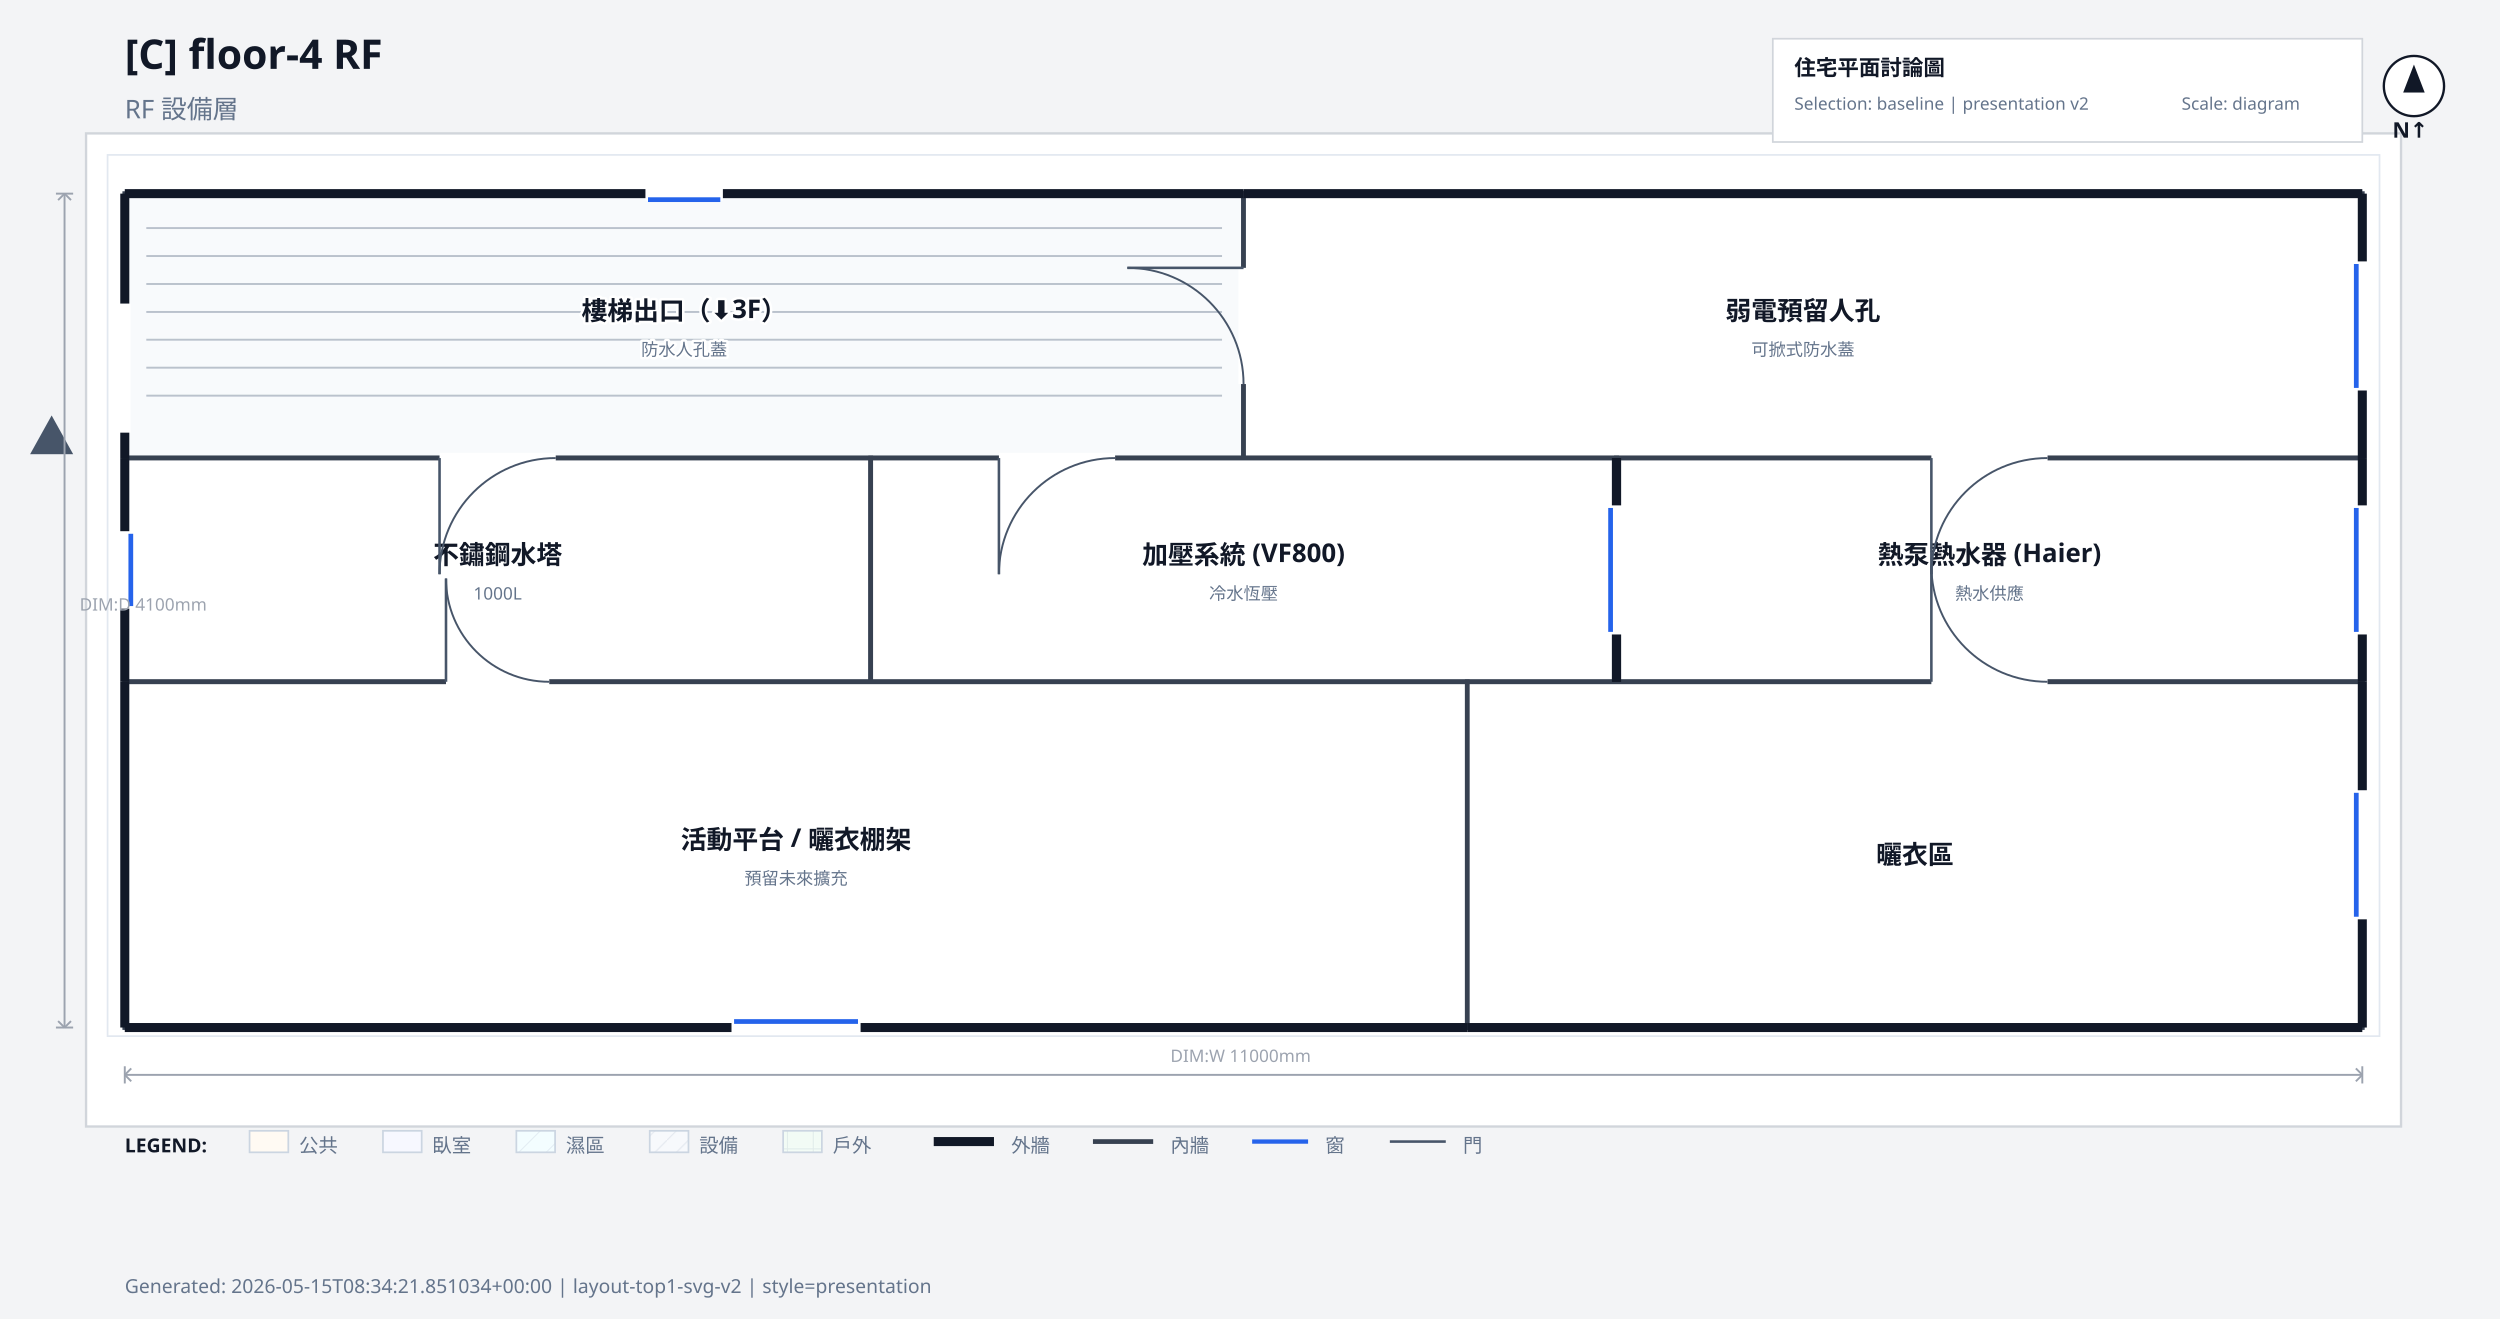
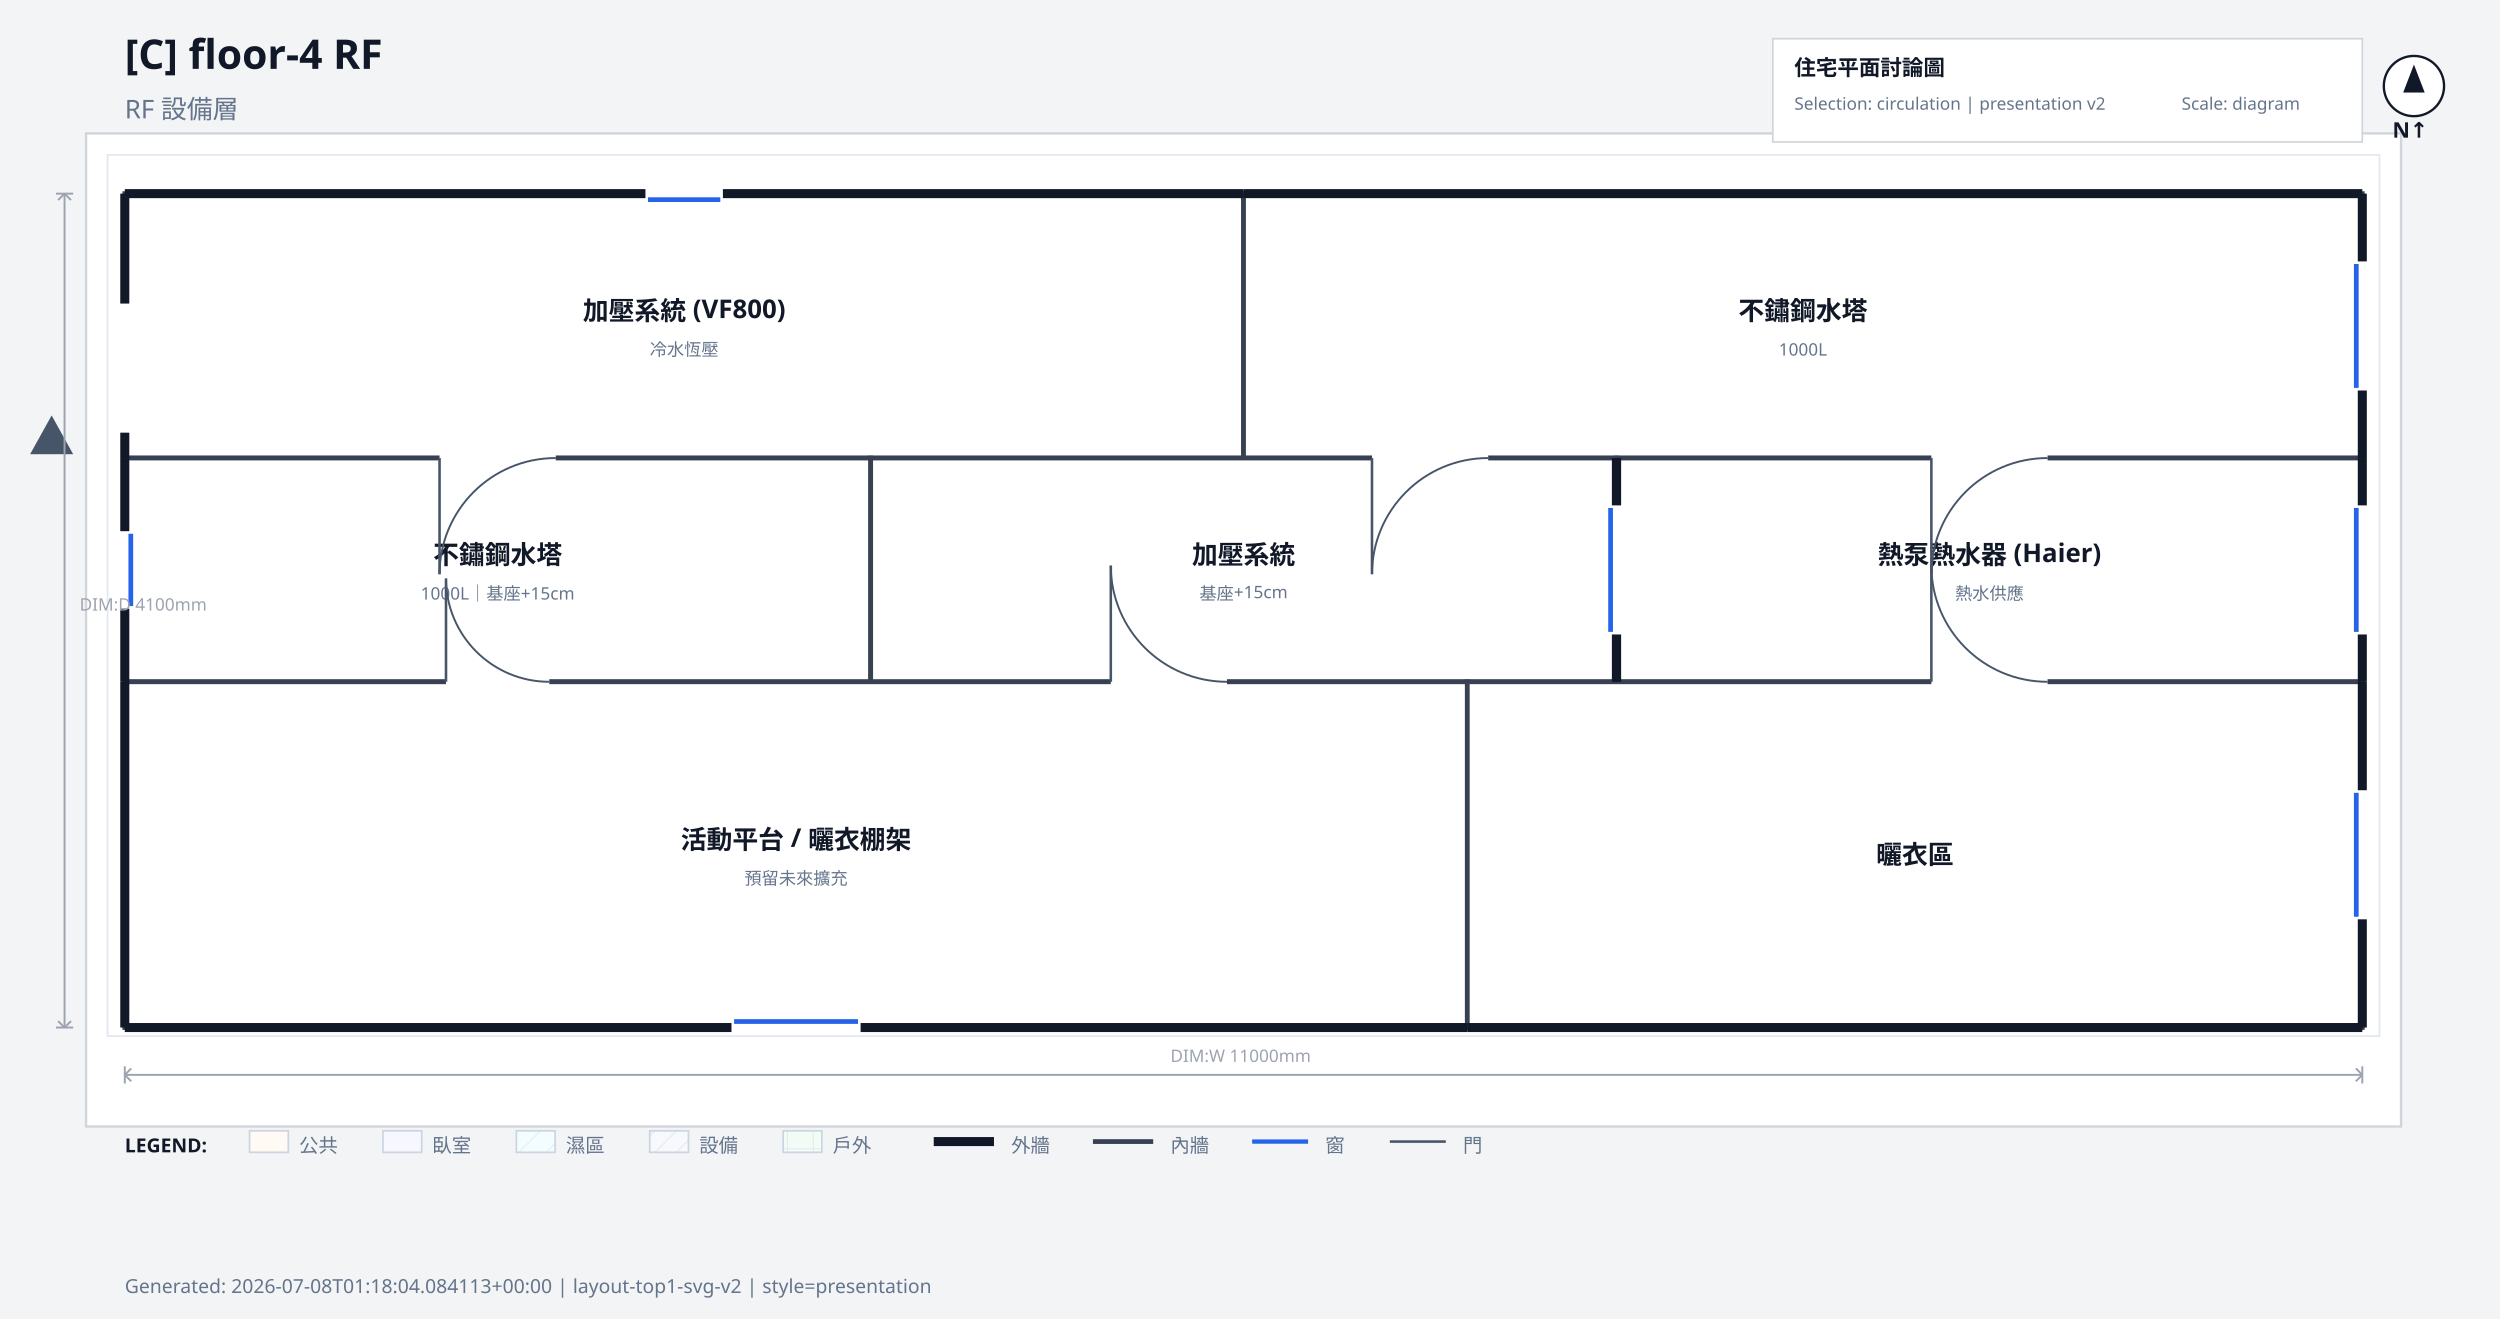
<svg xmlns="http://www.w3.org/2000/svg" width="1162" height="613" viewBox="0 0 1162 613" role="img" aria-label="C floor-4">
  <defs>
    <pattern id="p2-bath-hatch" patternUnits="userSpaceOnUse" width="9" height="9" patternTransform="rotate(45)">
      <rect width="9" height="9" fill="#f3fdff" />
      <line x1="0" y1="0" x2="0" y2="9" stroke="#94a3b8" stroke-width="0.55" opacity="0.28" />
    </pattern>
    <pattern id="p2-service-hatch" patternUnits="userSpaceOnUse" width="10" height="10">
      <rect width="10" height="10" fill="#f7f9fc" />
      <path d="M 0 10 L 10 0" stroke="#94a3b8" stroke-width="0.5" opacity="0.20" />
    </pattern>
    <pattern id="p2-outdoor-hatch" patternUnits="userSpaceOnUse" width="12" height="12">
      <rect width="12" height="12" fill="#f2fbf5" />
      <path d="M 0 6 H 12 M 6 0 V 12" stroke="#94a3b8" stroke-width="0.45" opacity="0.18" />
    </pattern>
  </defs>
  <rect x="0" y="0" width="1162" height="613" fill="#f3f4f6" />
  <rect x="40.0" y="62.0" width="1076.0" height="461.6" fill="#ffffff" stroke="#d1d5db" stroke-width="1.1" />
  <rect x="50.0" y="72.0" width="1056.0" height="409.6" fill="none" stroke="#e2e8f0" stroke-width="0.8" />
  <text x="58.0" y="32.0" fill="#111827" font-size="19" font-family="Segoe UI, Microsoft JhengHei, sans-serif" font-weight="700">[C] floor-4 RF</text>
  <text x="58.0" y="55.0" fill="#64748b" font-size="12" font-family="Segoe UI, Microsoft JhengHei, sans-serif" font-weight="500">RF 設備層</text>
  <rect x="824.0" y="18.0" width="274.0" height="48" fill="#ffffff" stroke="#d1d5db" stroke-width="0.8" />
  <text x="834.0" y="35.0" fill="#111827" font-size="10" font-family="Segoe UI, Microsoft JhengHei, sans-serif" font-weight="700">住宅平面討論圖</text>
-   <text x="834.0" y="51.0" fill="#64748b" font-size="8" font-family="Segoe UI, Microsoft JhengHei, sans-serif" font-weight="500">Selection: baseline | presentation v2</text>
+   <text x="834.0" y="51.0" fill="#64748b" font-size="8" font-family="Segoe UI, Microsoft JhengHei, sans-serif" font-weight="500">Selection: circulation | presentation v2</text>
  <text x="1014.0" y="51.0" fill="#64748b" font-size="8" font-family="Segoe UI, Microsoft JhengHei, sans-serif" font-weight="500">Scale: diagram</text>
-   <rect x="58.0" y="90.0" width="520.0" height="122.9" fill="#f8fafc" stroke="#374151" stroke-width="2.2" />
+   <rect x="58.0" y="90.0" width="520.0" height="122.9" fill="#ffffff" stroke="#374151" stroke-width="2.2" />
  <g opacity="0.42">
-     <line x1="68.0" y1="106.0" x2="568.0" y2="106.0" stroke="#64748b" stroke-width="0.9" />
-     <line x1="68.0" y1="119.0" x2="568.0" y2="119.0" stroke="#64748b" stroke-width="0.9" />
-     <line x1="68.0" y1="132.0" x2="568.0" y2="132.0" stroke="#64748b" stroke-width="0.9" />
-     <line x1="68.0" y1="145.0" x2="568.0" y2="145.0" stroke="#64748b" stroke-width="0.9" />
-     <line x1="68.0" y1="157.9" x2="568.0" y2="157.9" stroke="#64748b" stroke-width="0.9" />
-     <line x1="68.0" y1="170.9" x2="568.0" y2="170.9" stroke="#64748b" stroke-width="0.9" />
-     <line x1="68.0" y1="183.9" x2="568.0" y2="183.9" stroke="#64748b" stroke-width="0.9" />
-   </g>
-   <text x="318.0" y="144.5" fill="#111827" font-size="12" font-family="Segoe UI, Microsoft JhengHei, sans-serif" font-weight="700" text-anchor="middle" dominant-baseline="middle" paint-order="stroke" stroke="#ffffff" stroke-width="2.4" stroke-linejoin="round">樓梯出口（⬇️3F）</text>
-   <text x="318.0" y="162.5" fill="#64748b" font-size="8" font-family="Segoe UI, Microsoft JhengHei, sans-serif" font-weight="500" text-anchor="middle" dominant-baseline="middle" paint-order="stroke" stroke="#ffffff" stroke-width="2.4" stroke-linejoin="round">防水人孔蓋</text>
+ </g>
+   <text x="318.0" y="144.5" fill="#111827" font-size="12" font-family="Segoe UI, Microsoft JhengHei, sans-serif" font-weight="700" text-anchor="middle" dominant-baseline="middle" paint-order="stroke" stroke="#ffffff" stroke-width="2.4" stroke-linejoin="round">加壓系統 (VF800)</text>
+   <text x="318.0" y="162.5" fill="#64748b" font-size="8" font-family="Segoe UI, Microsoft JhengHei, sans-serif" font-weight="500" text-anchor="middle" dominant-baseline="middle" paint-order="stroke" stroke="#ffffff" stroke-width="2.4" stroke-linejoin="round">冷水恆壓</text>
  <rect x="578.0" y="90.0" width="520.0" height="122.9" fill="#ffffff" stroke="#374151" stroke-width="2.2" />
  <g opacity="0.42">
</g>
-   <text x="838.0" y="144.5" fill="#111827" font-size="12" font-family="Segoe UI, Microsoft JhengHei, sans-serif" font-weight="700" text-anchor="middle" dominant-baseline="middle" paint-order="stroke" stroke="#ffffff" stroke-width="2.4" stroke-linejoin="round">弱電預留人孔</text>
-   <text x="838.0" y="162.5" fill="#64748b" font-size="8" font-family="Segoe UI, Microsoft JhengHei, sans-serif" font-weight="500" text-anchor="middle" dominant-baseline="middle" paint-order="stroke" stroke="#ffffff" stroke-width="2.4" stroke-linejoin="round">可掀式防水蓋</text>
+   <text x="838.0" y="144.5" fill="#111827" font-size="12" font-family="Segoe UI, Microsoft JhengHei, sans-serif" font-weight="700" text-anchor="middle" dominant-baseline="middle" paint-order="stroke" stroke="#ffffff" stroke-width="2.4" stroke-linejoin="round">不鏽鋼水塔</text>
+   <text x="838.0" y="162.5" fill="#64748b" font-size="8" font-family="Segoe UI, Microsoft JhengHei, sans-serif" font-weight="500" text-anchor="middle" dominant-baseline="middle" paint-order="stroke" stroke="#ffffff" stroke-width="2.4" stroke-linejoin="round">1000L</text>
  <rect x="58.0" y="212.9" width="346.7" height="104.0" fill="#ffffff" stroke="#374151" stroke-width="2.2" />
  <g opacity="0.42">
</g>
  <text x="231.3" y="257.9" fill="#111827" font-size="12" font-family="Segoe UI, Microsoft JhengHei, sans-serif" font-weight="700" text-anchor="middle" dominant-baseline="middle" paint-order="stroke" stroke="#ffffff" stroke-width="2.4" stroke-linejoin="round">不鏽鋼水塔</text>
-   <text x="231.3" y="275.9" fill="#64748b" font-size="8" font-family="Segoe UI, Microsoft JhengHei, sans-serif" font-weight="500" text-anchor="middle" dominant-baseline="middle" paint-order="stroke" stroke="#ffffff" stroke-width="2.4" stroke-linejoin="round">1000L</text>
+   <text x="231.3" y="275.9" fill="#64748b" font-size="8" font-family="Segoe UI, Microsoft JhengHei, sans-serif" font-weight="500" text-anchor="middle" dominant-baseline="middle" paint-order="stroke" stroke="#ffffff" stroke-width="2.4" stroke-linejoin="round">1000L｜基座+15cm</text>
  <rect x="404.7" y="212.9" width="346.7" height="104.0" fill="#ffffff" stroke="#374151" stroke-width="2.2" />
  <g opacity="0.42">
</g>
-   <text x="578.0" y="257.9" fill="#111827" font-size="12" font-family="Segoe UI, Microsoft JhengHei, sans-serif" font-weight="700" text-anchor="middle" dominant-baseline="middle" paint-order="stroke" stroke="#ffffff" stroke-width="2.4" stroke-linejoin="round">加壓系統 (VF800)</text>
-   <text x="578.0" y="275.9" fill="#64748b" font-size="8" font-family="Segoe UI, Microsoft JhengHei, sans-serif" font-weight="500" text-anchor="middle" dominant-baseline="middle" paint-order="stroke" stroke="#ffffff" stroke-width="2.4" stroke-linejoin="round">冷水恆壓</text>
+   <text x="578.0" y="257.9" fill="#111827" font-size="12" font-family="Segoe UI, Microsoft JhengHei, sans-serif" font-weight="700" text-anchor="middle" dominant-baseline="middle" paint-order="stroke" stroke="#ffffff" stroke-width="2.4" stroke-linejoin="round">加壓系統</text>
+   <text x="578.0" y="275.9" fill="#64748b" font-size="8" font-family="Segoe UI, Microsoft JhengHei, sans-serif" font-weight="500" text-anchor="middle" dominant-baseline="middle" paint-order="stroke" stroke="#ffffff" stroke-width="2.4" stroke-linejoin="round">基座+15cm</text>
  <rect x="751.3" y="212.9" width="346.7" height="104.0" fill="#ffffff" stroke="#374151" stroke-width="2.2" />
  <g opacity="0.42">
</g>
  <text x="924.7" y="257.9" fill="#111827" font-size="12" font-family="Segoe UI, Microsoft JhengHei, sans-serif" font-weight="700" text-anchor="middle" dominant-baseline="middle" paint-order="stroke" stroke="#ffffff" stroke-width="2.4" stroke-linejoin="round">熱泵熱水器 (Haier)</text>
  <text x="924.7" y="275.9" fill="#64748b" font-size="8" font-family="Segoe UI, Microsoft JhengHei, sans-serif" font-weight="500" text-anchor="middle" dominant-baseline="middle" paint-order="stroke" stroke="#ffffff" stroke-width="2.4" stroke-linejoin="round">熱水供應</text>
  <rect x="58.0" y="316.9" width="624.0" height="160.7" fill="#ffffff" stroke="#374151" stroke-width="2.2" />
  <g opacity="0.42">
</g>
  <text x="370.0" y="390.3" fill="#111827" font-size="12" font-family="Segoe UI, Microsoft JhengHei, sans-serif" font-weight="700" text-anchor="middle" dominant-baseline="middle" paint-order="stroke" stroke="#ffffff" stroke-width="2.4" stroke-linejoin="round">活動平台 / 曬衣棚架</text>
  <text x="370.0" y="408.3" fill="#64748b" font-size="8" font-family="Segoe UI, Microsoft JhengHei, sans-serif" font-weight="500" text-anchor="middle" dominant-baseline="middle" paint-order="stroke" stroke="#ffffff" stroke-width="2.4" stroke-linejoin="round">預留未來擴充</text>
  <rect x="682.0" y="316.9" width="416.0" height="160.7" fill="#ffffff" stroke="#374151" stroke-width="2.2" />
  <g opacity="0.42">
</g>
  <text x="890.0" y="397.3" fill="#111827" font-size="12" font-family="Segoe UI, Microsoft JhengHei, sans-serif" font-weight="700" text-anchor="middle" dominant-baseline="middle" paint-order="stroke" stroke="#ffffff" stroke-width="2.4" stroke-linejoin="round">曬衣區</text>
  <line x1="58.0" y1="90.0" x2="578.0" y2="90.0" stroke="#111827" stroke-width="4.2" />
  <line x1="58.0" y1="90.0" x2="58.0" y2="212.9" stroke="#111827" stroke-width="4.2" />
  <line x1="578.0" y1="90.0" x2="1098.0" y2="90.0" stroke="#111827" stroke-width="4.2" />
  <line x1="1098.0" y1="90.0" x2="1098.0" y2="212.9" stroke="#111827" stroke-width="4.2" />
  <line x1="58.0" y1="212.9" x2="58.0" y2="316.9" stroke="#111827" stroke-width="4.2" />
  <line x1="751.4" y1="212.9" x2="751.4" y2="316.9" stroke="#111827" stroke-width="4.2" />
  <line x1="1098.0" y1="212.9" x2="1098.0" y2="316.9" stroke="#111827" stroke-width="4.2" />
  <line x1="751.3" y1="212.9" x2="751.3" y2="316.9" stroke="#111827" stroke-width="4.2" />
  <line x1="58.0" y1="477.6" x2="682.0" y2="477.6" stroke="#111827" stroke-width="4.2" />
  <line x1="58.0" y1="316.9" x2="58.0" y2="477.6" stroke="#111827" stroke-width="4.2" />
  <line x1="1098.0" y1="316.9" x2="1098.0" y2="477.6" stroke="#111827" stroke-width="4.2" />
  <line x1="682.0" y1="477.6" x2="1098.0" y2="477.6" stroke="#111827" stroke-width="4.2" />
  <line x1="300.0" y1="90.0" x2="336.0" y2="90.0" stroke="#ffffff" stroke-width="6.6" />
  <line x1="301.2" y1="92.8" x2="334.8" y2="92.8" stroke="#2563eb" stroke-width="2.2" />
  <line x1="1098.0" y1="121.5" x2="1098.0" y2="181.5" stroke="#ffffff" stroke-width="6.6" />
  <line x1="1095.2" y1="122.7" x2="1095.2" y2="180.3" stroke="#2563eb" stroke-width="2.2" />
  <line x1="58.0" y1="246.9" x2="58.0" y2="282.9" stroke="#ffffff" stroke-width="6.6" />
  <line x1="60.8" y1="248.1" x2="60.8" y2="281.7" stroke="#2563eb" stroke-width="2.2" />
  <line x1="751.4" y1="234.9" x2="751.4" y2="294.9" stroke="#ffffff" stroke-width="6.6" />
  <line x1="748.6" y1="236.1" x2="748.6" y2="293.7" stroke="#2563eb" stroke-width="2.2" />
  <line x1="1098.0" y1="234.9" x2="1098.0" y2="294.9" stroke="#ffffff" stroke-width="6.6" />
  <line x1="1095.2" y1="236.1" x2="1095.2" y2="293.7" stroke="#2563eb" stroke-width="2.2" />
  <line x1="340.0" y1="477.6" x2="400.0" y2="477.6" stroke="#ffffff" stroke-width="6.6" />
  <line x1="341.2" y1="474.8" x2="398.8" y2="474.8" stroke="#2563eb" stroke-width="2.2" />
  <line x1="1098.0" y1="367.3" x2="1098.0" y2="427.3" stroke="#ffffff" stroke-width="6.6" />
  <line x1="1095.2" y1="368.5" x2="1095.2" y2="426.1" stroke="#2563eb" stroke-width="2.2" />
  <line x1="204.3" y1="212.9" x2="258.3" y2="212.9" stroke="#ffffff" stroke-width="4.8" />
  <line x1="204.3" y1="212.9" x2="204.3" y2="266.9" stroke="#475569" stroke-width="1.2" />
  <path d="M 258.3 212.9 A 54.0 54.0 0 0 0 204.3 266.9" fill="none" stroke="#475569" stroke-width="0.9" />
-   <line x1="464.3" y1="212.9" x2="518.3" y2="212.9" stroke="#ffffff" stroke-width="4.8" />
-   <line x1="464.3" y1="212.9" x2="464.3" y2="266.9" stroke="#475569" stroke-width="1.2" />
-   <path d="M 518.3 212.9 A 54.0 54.0 0 0 0 464.3 266.9" fill="none" stroke="#475569" stroke-width="0.9" />
-   <line x1="578.0" y1="124.5" x2="578.0" y2="178.5" stroke="#ffffff" stroke-width="4.8" />
-   <line x1="578.0" y1="124.5" x2="524.0" y2="124.5" stroke="#475569" stroke-width="1.2" />
-   <path d="M 578.0 178.5 A 54.0 54.0 0 0 0 524.0 124.5" fill="none" stroke="#475569" stroke-width="0.9" />
+   <line x1="207.3" y1="316.9" x2="255.3" y2="316.9" stroke="#ffffff" stroke-width="4.8" />
+   <line x1="207.3" y1="316.9" x2="207.3" y2="268.9" stroke="#475569" stroke-width="1.2" />
+   <path d="M 255.3 316.9 A 48.0 48.0 0 0 1 207.3 268.9" fill="none" stroke="#475569" stroke-width="0.9" />
+   <line x1="516.3" y1="316.9" x2="570.3" y2="316.9" stroke="#ffffff" stroke-width="4.8" />
+   <line x1="516.3" y1="316.9" x2="516.3" y2="262.9" stroke="#475569" stroke-width="1.2" />
+   <path d="M 570.3 316.9 A 54.0 54.0 0 0 1 516.3 262.9" fill="none" stroke="#475569" stroke-width="0.9" />
+   <line x1="637.7" y1="212.9" x2="691.7" y2="212.9" stroke="#ffffff" stroke-width="4.8" />
+   <line x1="637.7" y1="212.9" x2="637.7" y2="266.9" stroke="#475569" stroke-width="1.2" />
+   <path d="M 691.7 212.9 A 54.0 54.0 0 0 0 637.7 266.9" fill="none" stroke="#475569" stroke-width="0.9" />
  <line x1="897.7" y1="212.9" x2="951.7" y2="212.9" stroke="#ffffff" stroke-width="4.8" />
  <line x1="897.7" y1="212.9" x2="897.7" y2="266.9" stroke="#475569" stroke-width="1.2" />
  <path d="M 951.7 212.9 A 54.0 54.0 0 0 0 897.7 266.9" fill="none" stroke="#475569" stroke-width="0.9" />
-   <line x1="207.3" y1="316.9" x2="255.3" y2="316.9" stroke="#ffffff" stroke-width="4.8" />
-   <line x1="207.3" y1="316.9" x2="207.3" y2="268.9" stroke="#475569" stroke-width="1.2" />
-   <path d="M 255.3 316.9 A 48.0 48.0 0 0 1 207.3 268.9" fill="none" stroke="#475569" stroke-width="0.9" />
  <line x1="897.7" y1="316.9" x2="951.7" y2="316.9" stroke="#ffffff" stroke-width="4.8" />
  <line x1="897.7" y1="316.9" x2="897.7" y2="262.9" stroke="#475569" stroke-width="1.2" />
  <path d="M 951.7 316.9 A 54.0 54.0 0 0 1 897.7 262.9" fill="none" stroke="#475569" stroke-width="0.9" />
  <line x1="58.0" y1="141.1" x2="58.0" y2="201.1" stroke="#ffffff" stroke-width="5.4" />
  <polygon points="14.0,211.1 34.0,211.1 24.0,193.1" fill="#475569" />
  <line x1="58.0" y1="499.6" x2="1098.0" y2="499.6" stroke="#9ca3af" stroke-width="0.9" />
  <line x1="58.0" y1="495.6" x2="58.0" y2="503.6" stroke="#9ca3af" stroke-width="0.9" />
  <line x1="1098.0" y1="495.6" x2="1098.0" y2="503.6" stroke="#9ca3af" stroke-width="0.9" />
  <line x1="61.0" y1="496.6" x2="58.0" y2="499.6" stroke="#9ca3af" stroke-width="0.9" />
  <line x1="61.0" y1="502.6" x2="58.0" y2="499.6" stroke="#9ca3af" stroke-width="0.9" />
  <line x1="1095.0" y1="496.6" x2="1098.0" y2="499.6" stroke="#9ca3af" stroke-width="0.9" />
  <line x1="1095.0" y1="502.6" x2="1098.0" y2="499.6" stroke="#9ca3af" stroke-width="0.9" />
  <text x="544.0" y="493.6" fill="#9ca3af" font-size="8" font-family="Segoe UI, Microsoft JhengHei, sans-serif" font-weight="500">DIM:W 11000mm</text>
  <line x1="30.0" y1="90.0" x2="30.0" y2="477.6" stroke="#9ca3af" stroke-width="0.9" />
  <line x1="26.0" y1="90.0" x2="34.0" y2="90.0" stroke="#9ca3af" stroke-width="0.9" />
  <line x1="26.0" y1="477.6" x2="34.0" y2="477.6" stroke="#9ca3af" stroke-width="0.9" />
  <line x1="27.0" y1="93.0" x2="30.0" y2="90.0" stroke="#9ca3af" stroke-width="0.9" />
  <line x1="33.0" y1="93.0" x2="30.0" y2="90.0" stroke="#9ca3af" stroke-width="0.9" />
  <line x1="27.0" y1="474.6" x2="30.0" y2="477.6" stroke="#9ca3af" stroke-width="0.9" />
  <line x1="33.0" y1="474.6" x2="30.0" y2="477.6" stroke="#9ca3af" stroke-width="0.9" />
  <text x="37.0" y="283.8" fill="#9ca3af" font-size="8" font-family="Segoe UI, Microsoft JhengHei, sans-serif" font-weight="500">DIM:D 4100mm</text>
  <circle cx="1122.0" cy="40.0" r="14.0" fill="#ffffff" stroke="#111827" stroke-width="1.1" />
  <polygon points="1122.0,30.0 1117.0,43.0 1127.0,43.0" fill="#111827" />
  <text x="1112.0" y="64.0" fill="#111827" font-size="10" font-family="Segoe UI, Microsoft JhengHei, sans-serif" font-weight="700">N↑</text>
  <text x="58.0" y="535.6" fill="#111827" font-size="9" font-family="Segoe UI, Microsoft JhengHei, sans-serif" font-weight="700">LEGEND:</text>
  <rect x="116.0" y="525.6" width="18" height="10" fill="#fffaf3" stroke="#cbd5e1" stroke-width="0.8" />
  <text x="139.0" y="535.6" fill="#64748b" font-size="9" font-family="Segoe UI, Microsoft JhengHei, sans-serif" font-weight="500">公共</text>
  <rect x="178.0" y="525.6" width="18" height="10" fill="#f7f8ff" stroke="#cbd5e1" stroke-width="0.8" />
  <text x="201.0" y="535.6" fill="#64748b" font-size="9" font-family="Segoe UI, Microsoft JhengHei, sans-serif" font-weight="500">臥室</text>
  <rect x="240.0" y="525.6" width="18" height="10" fill="url(#p2-bath-hatch)" stroke="#cbd5e1" stroke-width="0.8" />
  <text x="263.0" y="535.6" fill="#64748b" font-size="9" font-family="Segoe UI, Microsoft JhengHei, sans-serif" font-weight="500">濕區</text>
  <rect x="302.0" y="525.6" width="18" height="10" fill="url(#p2-service-hatch)" stroke="#cbd5e1" stroke-width="0.8" />
  <text x="325.0" y="535.6" fill="#64748b" font-size="9" font-family="Segoe UI, Microsoft JhengHei, sans-serif" font-weight="500">設備</text>
  <rect x="364.0" y="525.6" width="18" height="10" fill="url(#p2-outdoor-hatch)" stroke="#cbd5e1" stroke-width="0.8" />
  <text x="387.0" y="535.6" fill="#64748b" font-size="9" font-family="Segoe UI, Microsoft JhengHei, sans-serif" font-weight="500">戶外</text>
  <line x1="434.0" y1="530.6" x2="462.0" y2="530.6" stroke="#111827" stroke-width="4.2" />
  <text x="470.0" y="535.6" fill="#64748b" font-size="9" font-family="Segoe UI, Microsoft JhengHei, sans-serif" font-weight="500">外牆</text>
  <line x1="508.0" y1="530.6" x2="536.0" y2="530.6" stroke="#374151" stroke-width="2.2" />
  <text x="544.0" y="535.6" fill="#64748b" font-size="9" font-family="Segoe UI, Microsoft JhengHei, sans-serif" font-weight="500">內牆</text>
  <line x1="582.0" y1="530.6" x2="608.0" y2="530.6" stroke="#2563eb" stroke-width="2.0" />
  <text x="616.0" y="535.6" fill="#64748b" font-size="9" font-family="Segoe UI, Microsoft JhengHei, sans-serif" font-weight="500">窗</text>
  <line x1="646.0" y1="530.6" x2="672.0" y2="530.6" stroke="#475569" stroke-width="1.2" />
  <text x="680.0" y="535.6" fill="#64748b" font-size="9" font-family="Segoe UI, Microsoft JhengHei, sans-serif" font-weight="500">門</text>
-   <text x="58.0" y="601.0" fill="#64748b" font-size="9" font-family="Segoe UI, Microsoft JhengHei, sans-serif" font-weight="400">Generated: 2026-05-15T08:34:21.851034+00:00 | layout-top1-svg-v2 | style=presentation</text>
+   <text x="58.0" y="601.0" fill="#64748b" font-size="9" font-family="Segoe UI, Microsoft JhengHei, sans-serif" font-weight="400">Generated: 2026-07-08T01:18:04.084113+00:00 | layout-top1-svg-v2 | style=presentation</text>
</svg>
